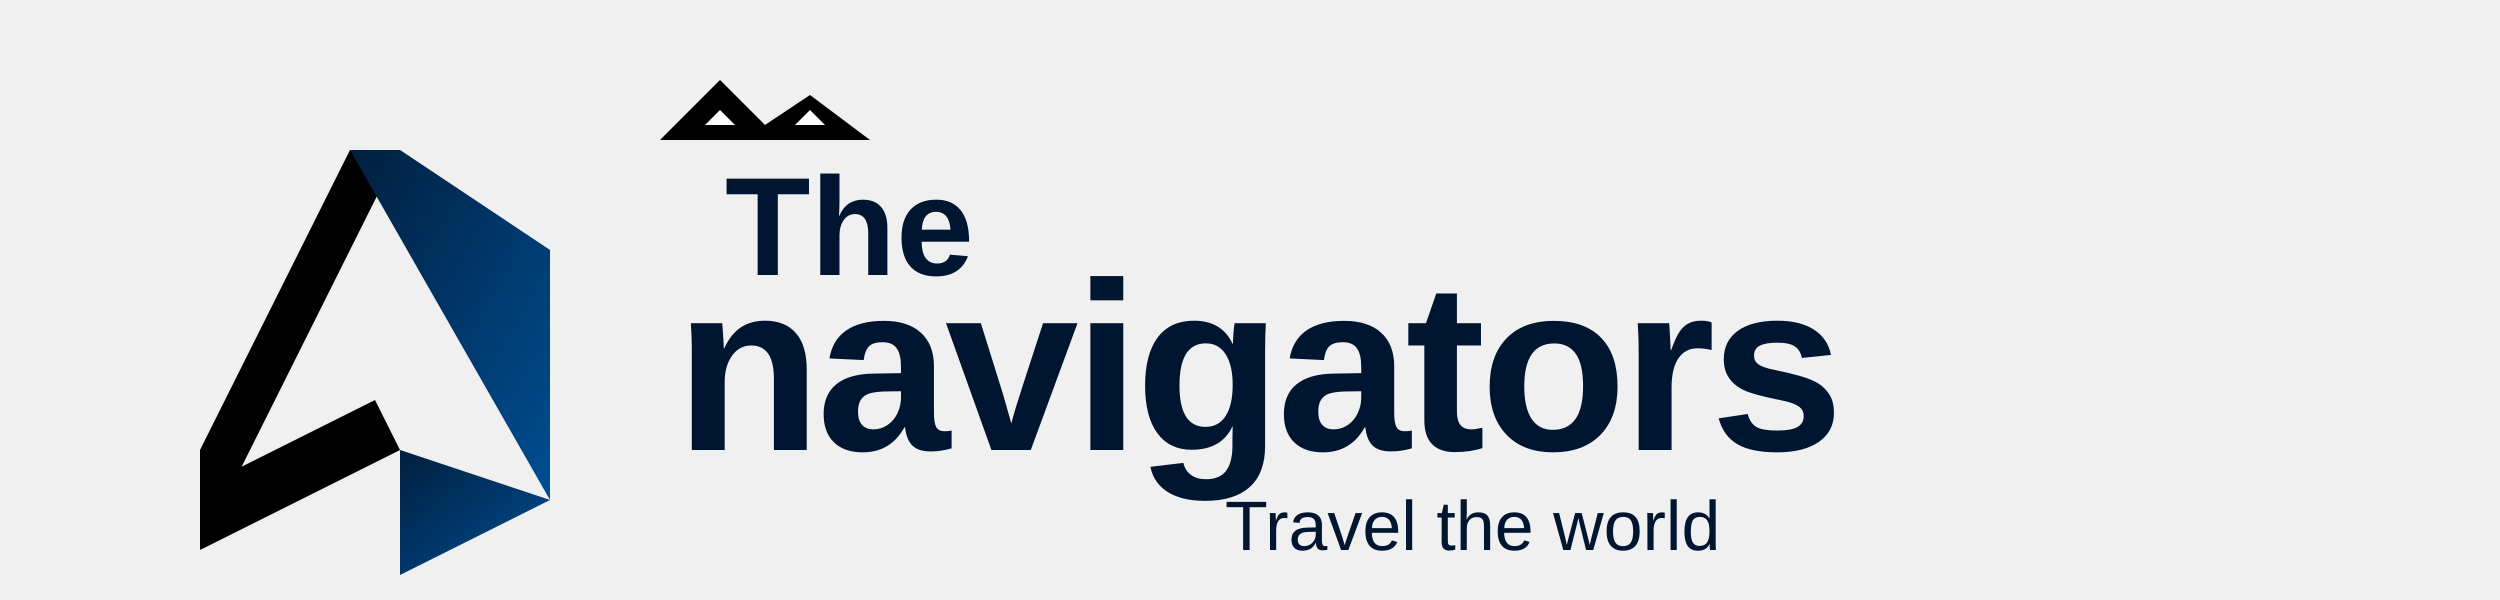
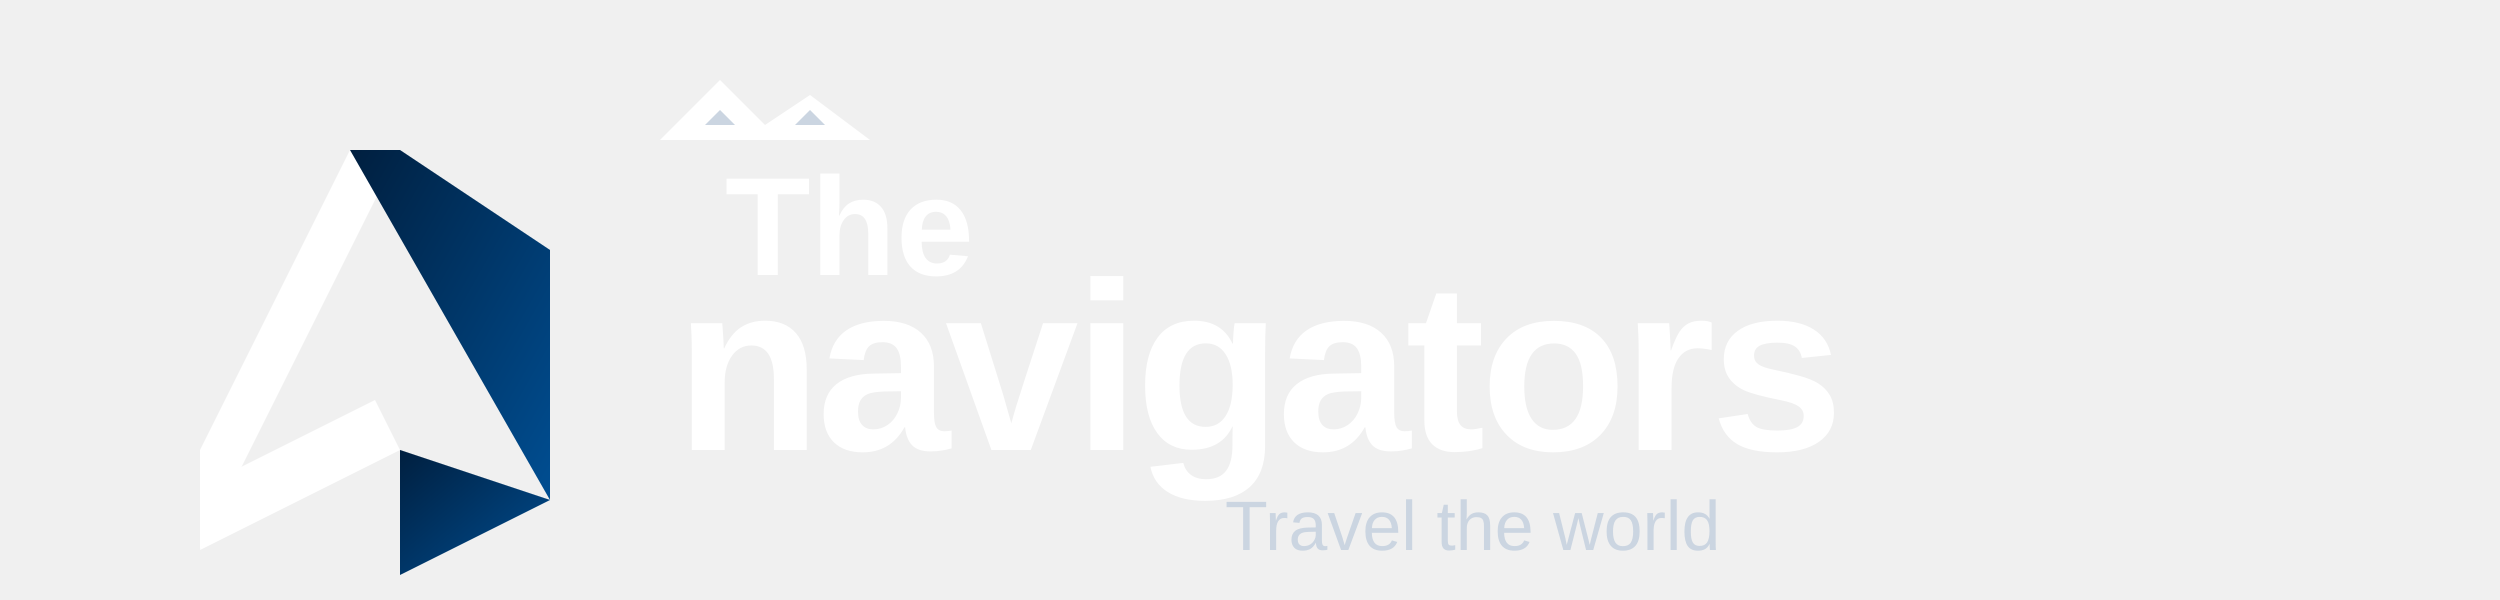
<svg xmlns="http://www.w3.org/2000/svg" viewBox="0 0 500 120" width="500" height="120">
  <defs>
    <linearGradient id="nGradient" x1="0%" y1="0%" x2="100%" y2="100%">
      <stop offset="0%" style="stop-color:#001f3f" />
      <stop offset="100%" style="stop-color:#004e92" />
    </linearGradient>
  </defs>
  <g transform="translate(10, 20)">
-     <path d="M 30 70 L 60 10 L 70 10 L 30 90 Z" fill="#000000" />
-     <path d="M 30 90 L 70 70 L 65 60 L 35 75 Z" fill="#000000" />
+     <path d="M 30 70 L 60 10 L 70 10 L 30 90 Z" fill="#ffffff" />
+     <path d="M 30 90 L 70 70 L 65 60 L 35 75 Z" fill="#ffffff" />
    <path d="M 60 10 L 100 80 L 100 30 L 70 10 Z" fill="url(#nGradient)" />
    <path d="M 100 80 L 70 95 L 70 70 Z" fill="url(#nGradient)" />
  </g>
  <g transform="translate(120, 10) scale(0.6)">
-     <path d="M 20 30 L 40 10 L 55 25 L 70 15 L 90 30 Z" fill="#000000" />
-     <path d="M 35 25 L 40 20 L 45 25 Z" fill="#ffffff" />
-     <path d="M 65 25 L 70 20 L 75 25 Z" fill="#ffffff" />
+     <path d="M 20 30 L 40 10 L 55 25 L 70 15 L 90 30 Z" fill="#ffffff" />
+     <path d="M 35 25 L 40 20 L 45 25 Z" fill="#cbd5e1" />
+     <path d="M 65 25 L 70 20 L 75 25 Z" fill="#cbd5e1" />
  </g>
-   <text x="145" y="55" font-family="Arial, sans-serif" font-size="28" font-weight="600" fill="#001530">The</text>
-   <text x="135" y="90" font-family="Arial, sans-serif" font-size="48" font-weight="700" fill="#001530" letter-spacing="-1">navigators</text>
-   <text x="245" y="110" font-family="Arial, sans-serif" font-size="14" font-weight="500" fill="#001530">Travel the world</text>
+   <text x="145" y="55" font-family="Arial, sans-serif" font-size="28" font-weight="600" fill="#ffffff">The</text>
+   <text x="135" y="90" font-family="Arial, sans-serif" font-size="48" font-weight="700" fill="#ffffff" letter-spacing="-1">navigators</text>
+   <text x="245" y="110" font-family="Arial, sans-serif" font-size="14" font-weight="500" fill="#cbd5e1">Travel the world</text>
</svg>
